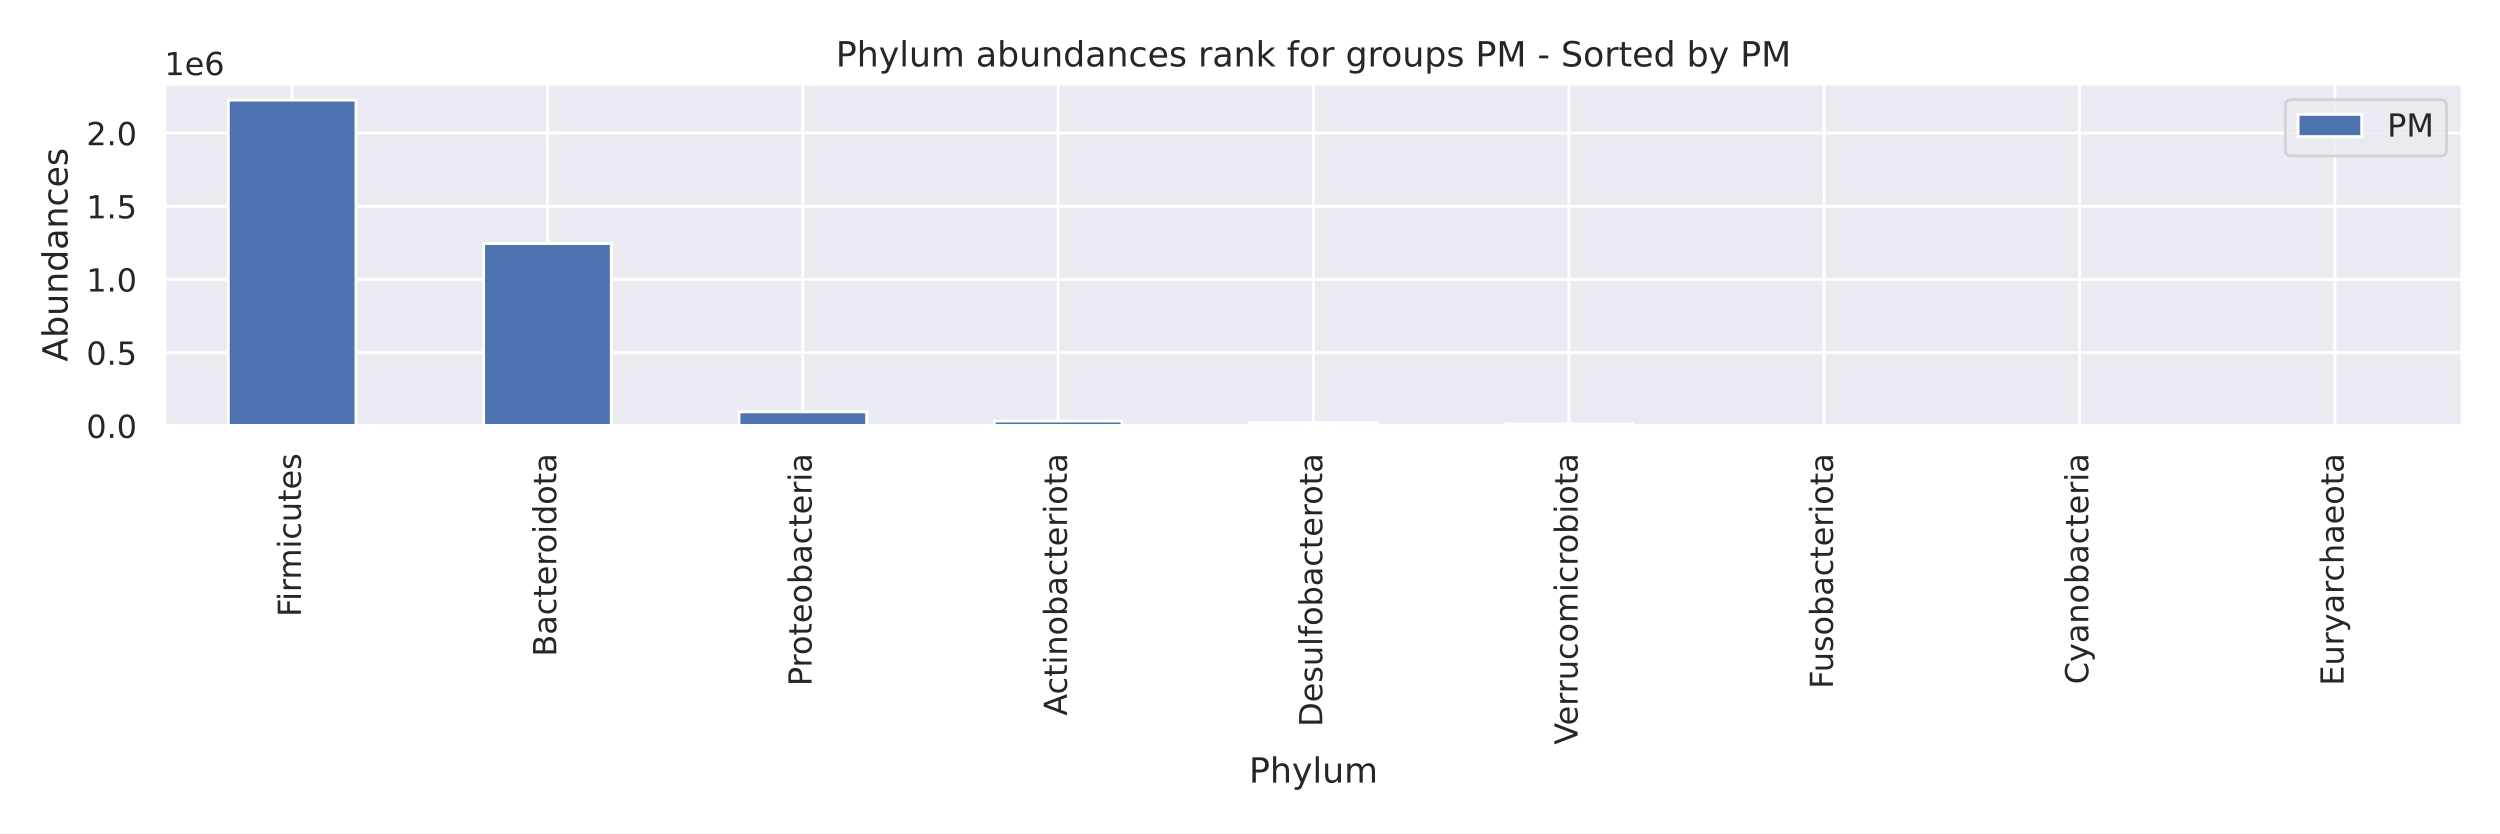
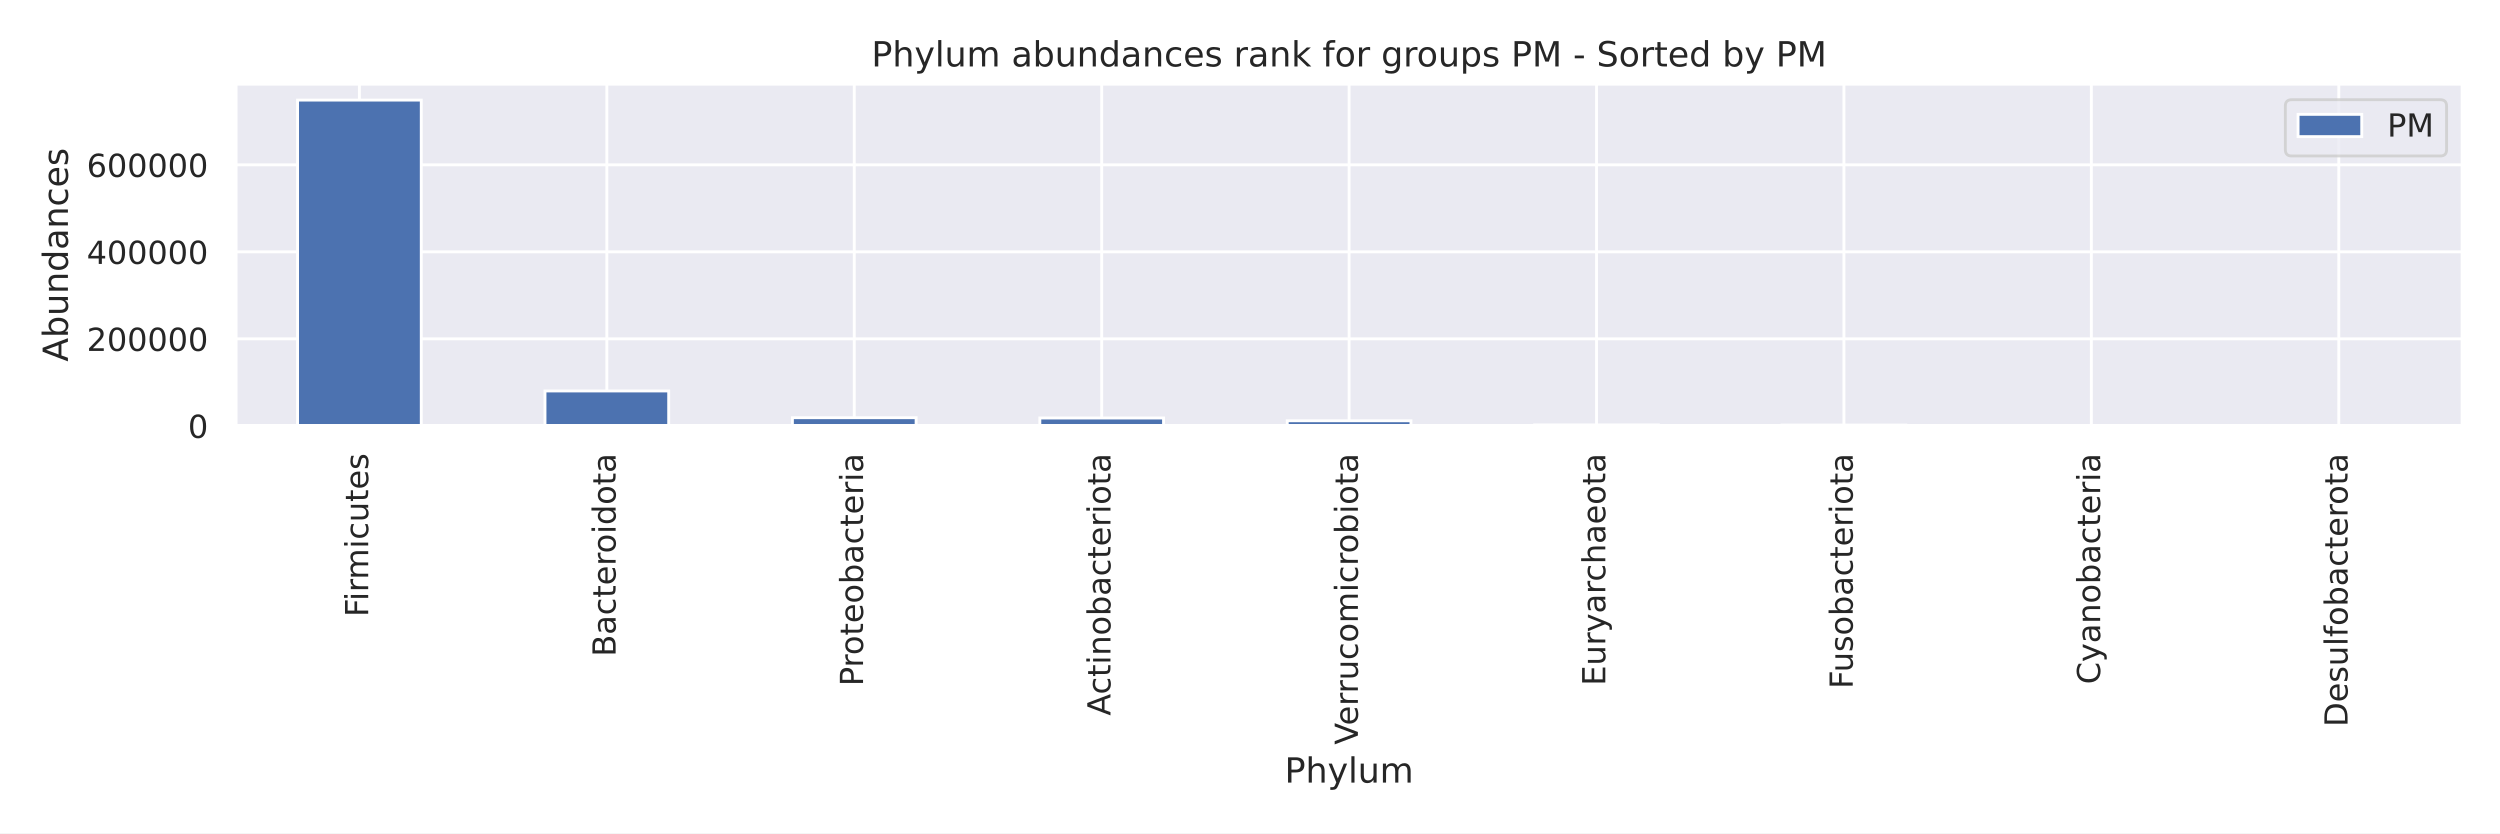
<svg xmlns="http://www.w3.org/2000/svg" xmlns:xlink="http://www.w3.org/1999/xlink" width="864pt" height="288pt" viewBox="0 0 864 288" version="1.1">
  <defs>
    <style type="text/css">*{stroke-linejoin: round; stroke-linecap: butt}</style>
  </defs>
  <g id="figure_1">
    <g id="patch_1">
      <path d="M 0 288  L 864 288  L 864 0  L 0 0  z " style="fill: #ffffff" />
    </g>
    <g id="axes_1">
      <g id="patch_2">
-         <path d="M 56.835 147.165  L 851.04 147.165  L 851.04 28.96  L 56.835 28.96  z " style="fill: #eaeaf2" />
+         <path d="M 81.46 147.165  L 851.04 147.165  L 851.04 28.96  L 81.46 28.96  z " style="fill: #eaeaf2" />
      </g>
      <g id="matplotlib.axis_1">
        <g id="xtick_1">
          <g id="line2d_1">
-             <path d="M 100.957 147.165  L 100.957 28.96  " clip-path="url(#pf2455854ce)" style="fill: none; stroke: #ffffff; stroke-linecap: round" />
+             <path d="M 124.214 147.165  L 124.214 28.96  " clip-path="url(#pa9d5240e67)" style="fill: none; stroke: #ffffff; stroke-linecap: round" />
          </g>
          <g id="text_1">
-             <g style="fill: #262626" transform="translate(103.9928 213.1809)rotate(-90)scale(0.11 -0.11)">
+             <g style="fill: #262626" transform="translate(127.2498 213.1809)rotate(-90)scale(0.11 -0.11)">
              <defs>
                <path id="DejaVuSans-46" d="M 628 4666  L 3309 4666  L 3309 4134  L 1259 4134  L 1259 2759  L 3109 2759  L 3109 2228  L 1259 2228  L 1259 0  L 628 0  L 628 4666  z " transform="scale(0.015625)" />
                <path id="DejaVuSans-69" d="M 603 3500  L 1178 3500  L 1178 0  L 603 0  L 603 3500  z M 603 4863  L 1178 4863  L 1178 4134  L 603 4134  L 603 4863  z " transform="scale(0.015625)" />
                <path id="DejaVuSans-72" d="M 2631 2963  Q 2534 3019 2420 3045  Q 2306 3072 2169 3072  Q 1681 3072 1420 2755  Q 1159 2438 1159 1844  L 1159 0  L 581 0  L 581 3500  L 1159 3500  L 1159 2956  Q 1341 3275 1631 3429  Q 1922 3584 2338 3584  Q 2397 3584 2469 3576  Q 2541 3569 2628 3553  L 2631 2963  z " transform="scale(0.015625)" />
                <path id="DejaVuSans-6d" d="M 3328 2828  Q 3544 3216 3844 3400  Q 4144 3584 4550 3584  Q 5097 3584 5394 3201  Q 5691 2819 5691 2113  L 5691 0  L 5113 0  L 5113 2094  Q 5113 2597 4934 2840  Q 4756 3084 4391 3084  Q 3944 3084 3684 2787  Q 3425 2491 3425 1978  L 3425 0  L 2847 0  L 2847 2094  Q 2847 2600 2669 2842  Q 2491 3084 2119 3084  Q 1678 3084 1418 2786  Q 1159 2488 1159 1978  L 1159 0  L 581 0  L 581 3500  L 1159 3500  L 1159 2956  Q 1356 3278 1631 3431  Q 1906 3584 2284 3584  Q 2666 3584 2933 3390  Q 3200 3197 3328 2828  z " transform="scale(0.015625)" />
                <path id="DejaVuSans-63" d="M 3122 3366  L 3122 2828  Q 2878 2963 2633 3030  Q 2388 3097 2138 3097  Q 1578 3097 1268 2742  Q 959 2388 959 1747  Q 959 1106 1268 751  Q 1578 397 2138 397  Q 2388 397 2633 464  Q 2878 531 3122 666  L 3122 134  Q 2881 22 2623 -34  Q 2366 -91 2075 -91  Q 1284 -91 818 406  Q 353 903 353 1747  Q 353 2603 823 3093  Q 1294 3584 2113 3584  Q 2378 3584 2631 3529  Q 2884 3475 3122 3366  z " transform="scale(0.015625)" />
                <path id="DejaVuSans-75" d="M 544 1381  L 544 3500  L 1119 3500  L 1119 1403  Q 1119 906 1312 657  Q 1506 409 1894 409  Q 2359 409 2629 706  Q 2900 1003 2900 1516  L 2900 3500  L 3475 3500  L 3475 0  L 2900 0  L 2900 538  Q 2691 219 2414 64  Q 2138 -91 1772 -91  Q 1169 -91 856 284  Q 544 659 544 1381  z M 1991 3584  L 1991 3584  z " transform="scale(0.015625)" />
                <path id="DejaVuSans-74" d="M 1172 4494  L 1172 3500  L 2356 3500  L 2356 3053  L 1172 3053  L 1172 1153  Q 1172 725 1289 603  Q 1406 481 1766 481  L 2356 481  L 2356 0  L 1766 0  Q 1100 0 847 248  Q 594 497 594 1153  L 594 3053  L 172 3053  L 172 3500  L 594 3500  L 594 4494  L 1172 4494  z " transform="scale(0.015625)" />
                <path id="DejaVuSans-65" d="M 3597 1894  L 3597 1613  L 953 1613  Q 991 1019 1311 708  Q 1631 397 2203 397  Q 2534 397 2845 478  Q 3156 559 3463 722  L 3463 178  Q 3153 47 2828 -22  Q 2503 -91 2169 -91  Q 1331 -91 842 396  Q 353 884 353 1716  Q 353 2575 817 3079  Q 1281 3584 2069 3584  Q 2775 3584 3186 3129  Q 3597 2675 3597 1894  z M 3022 2063  Q 3016 2534 2758 2815  Q 2500 3097 2075 3097  Q 1594 3097 1305 2825  Q 1016 2553 972 2059  L 3022 2063  z " transform="scale(0.015625)" />
                <path id="DejaVuSans-73" d="M 2834 3397  L 2834 2853  Q 2591 2978 2328 3040  Q 2066 3103 1784 3103  Q 1356 3103 1142 2972  Q 928 2841 928 2578  Q 928 2378 1081 2264  Q 1234 2150 1697 2047  L 1894 2003  Q 2506 1872 2764 1633  Q 3022 1394 3022 966  Q 3022 478 2636 193  Q 2250 -91 1575 -91  Q 1294 -91 989 -36  Q 684 19 347 128  L 347 722  Q 666 556 975 473  Q 1284 391 1588 391  Q 1994 391 2212 530  Q 2431 669 2431 922  Q 2431 1156 2273 1281  Q 2116 1406 1581 1522  L 1381 1569  Q 847 1681 609 1914  Q 372 2147 372 2553  Q 372 3047 722 3315  Q 1072 3584 1716 3584  Q 2034 3584 2315 3537  Q 2597 3491 2834 3397  z " transform="scale(0.015625)" />
              </defs>
              <use xlink:href="#DejaVuSans-46" />
              <use xlink:href="#DejaVuSans-69" x="50.27" />
              <use xlink:href="#DejaVuSans-72" x="78.053" />
              <use xlink:href="#DejaVuSans-6d" x="117.416" />
              <use xlink:href="#DejaVuSans-69" x="214.828" />
              <use xlink:href="#DejaVuSans-63" x="242.611" />
              <use xlink:href="#DejaVuSans-75" x="297.592" />
              <use xlink:href="#DejaVuSans-74" x="360.971" />
              <use xlink:href="#DejaVuSans-65" x="400.18" />
              <use xlink:href="#DejaVuSans-73" x="461.703" />
            </g>
          </g>
        </g>
        <g id="xtick_2">
          <g id="line2d_2">
-             <path d="M 189.202 147.165  L 189.202 28.96  " clip-path="url(#pf2455854ce)" style="fill: none; stroke: #ffffff; stroke-linecap: round" />
+             <path d="M 209.723 147.165  L 209.723 28.96  " clip-path="url(#pa9d5240e67)" style="fill: none; stroke: #ffffff; stroke-linecap: round" />
          </g>
          <g id="text_2">
-             <g style="fill: #262626" transform="translate(192.2378 226.9103)rotate(-90)scale(0.11 -0.11)">
+             <g style="fill: #262626" transform="translate(212.7586 226.9103)rotate(-90)scale(0.11 -0.11)">
              <defs>
                <path id="DejaVuSans-42" d="M 1259 2228  L 1259 519  L 2272 519  Q 2781 519 3026 730  Q 3272 941 3272 1375  Q 3272 1813 3026 2020  Q 2781 2228 2272 2228  L 1259 2228  z M 1259 4147  L 1259 2741  L 2194 2741  Q 2656 2741 2882 2914  Q 3109 3088 3109 3444  Q 3109 3797 2882 3972  Q 2656 4147 2194 4147  L 1259 4147  z M 628 4666  L 2241 4666  Q 2963 4666 3353 4366  Q 3744 4066 3744 3513  Q 3744 3084 3544 2831  Q 3344 2578 2956 2516  Q 3422 2416 3680 2098  Q 3938 1781 3938 1306  Q 3938 681 3513 340  Q 3088 0 2303 0  L 628 0  L 628 4666  z " transform="scale(0.015625)" />
                <path id="DejaVuSans-61" d="M 2194 1759  Q 1497 1759 1228 1600  Q 959 1441 959 1056  Q 959 750 1161 570  Q 1363 391 1709 391  Q 2188 391 2477 730  Q 2766 1069 2766 1631  L 2766 1759  L 2194 1759  z M 3341 1997  L 3341 0  L 2766 0  L 2766 531  Q 2569 213 2275 61  Q 1981 -91 1556 -91  Q 1019 -91 701 211  Q 384 513 384 1019  Q 384 1609 779 1909  Q 1175 2209 1959 2209  L 2766 2209  L 2766 2266  Q 2766 2663 2505 2880  Q 2244 3097 1772 3097  Q 1472 3097 1187 3025  Q 903 2953 641 2809  L 641 3341  Q 956 3463 1253 3523  Q 1550 3584 1831 3584  Q 2591 3584 2966 3190  Q 3341 2797 3341 1997  z " transform="scale(0.015625)" />
                <path id="DejaVuSans-6f" d="M 1959 3097  Q 1497 3097 1228 2736  Q 959 2375 959 1747  Q 959 1119 1226 758  Q 1494 397 1959 397  Q 2419 397 2687 759  Q 2956 1122 2956 1747  Q 2956 2369 2687 2733  Q 2419 3097 1959 3097  z M 1959 3584  Q 2709 3584 3137 3096  Q 3566 2609 3566 1747  Q 3566 888 3137 398  Q 2709 -91 1959 -91  Q 1206 -91 779 398  Q 353 888 353 1747  Q 353 2609 779 3096  Q 1206 3584 1959 3584  z " transform="scale(0.015625)" />
                <path id="DejaVuSans-64" d="M 2906 2969  L 2906 4863  L 3481 4863  L 3481 0  L 2906 0  L 2906 525  Q 2725 213 2448 61  Q 2172 -91 1784 -91  Q 1150 -91 751 415  Q 353 922 353 1747  Q 353 2572 751 3078  Q 1150 3584 1784 3584  Q 2172 3584 2448 3432  Q 2725 3281 2906 2969  z M 947 1747  Q 947 1113 1208 752  Q 1469 391 1925 391  Q 2381 391 2643 752  Q 2906 1113 2906 1747  Q 2906 2381 2643 2742  Q 2381 3103 1925 3103  Q 1469 3103 1208 2742  Q 947 2381 947 1747  z " transform="scale(0.015625)" />
              </defs>
              <use xlink:href="#DejaVuSans-42" />
              <use xlink:href="#DejaVuSans-61" x="68.604" />
              <use xlink:href="#DejaVuSans-63" x="129.883" />
              <use xlink:href="#DejaVuSans-74" x="184.863" />
              <use xlink:href="#DejaVuSans-65" x="224.072" />
              <use xlink:href="#DejaVuSans-72" x="285.596" />
              <use xlink:href="#DejaVuSans-6f" x="324.459" />
              <use xlink:href="#DejaVuSans-69" x="385.641" />
              <use xlink:href="#DejaVuSans-64" x="413.424" />
              <use xlink:href="#DejaVuSans-6f" x="476.9" />
              <use xlink:href="#DejaVuSans-74" x="538.082" />
              <use xlink:href="#DejaVuSans-61" x="577.291" />
            </g>
          </g>
        </g>
        <g id="xtick_3">
          <g id="line2d_3">
-             <path d="M 277.447 147.165  L 277.447 28.96  " clip-path="url(#pf2455854ce)" style="fill: none; stroke: #ffffff; stroke-linecap: round" />
+             <path d="M 295.232 147.165  L 295.232 28.96  " clip-path="url(#pa9d5240e67)" style="fill: none; stroke: #ffffff; stroke-linecap: round" />
          </g>
          <g id="text_3">
-             <g style="fill: #262626" transform="translate(280.4828 237.0939)rotate(-90)scale(0.11 -0.11)">
+             <g style="fill: #262626" transform="translate(298.2675 237.0939)rotate(-90)scale(0.11 -0.11)">
              <defs>
                <path id="DejaVuSans-50" d="M 1259 4147  L 1259 2394  L 2053 2394  Q 2494 2394 2734 2622  Q 2975 2850 2975 3272  Q 2975 3691 2734 3919  Q 2494 4147 2053 4147  L 1259 4147  z M 628 4666  L 2053 4666  Q 2838 4666 3239 4311  Q 3641 3956 3641 3272  Q 3641 2581 3239 2228  Q 2838 1875 2053 1875  L 1259 1875  L 1259 0  L 628 0  L 628 4666  z " transform="scale(0.015625)" />
                <path id="DejaVuSans-62" d="M 3116 1747  Q 3116 2381 2855 2742  Q 2594 3103 2138 3103  Q 1681 3103 1420 2742  Q 1159 2381 1159 1747  Q 1159 1113 1420 752  Q 1681 391 2138 391  Q 2594 391 2855 752  Q 3116 1113 3116 1747  z M 1159 2969  Q 1341 3281 1617 3432  Q 1894 3584 2278 3584  Q 2916 3584 3314 3078  Q 3713 2572 3713 1747  Q 3713 922 3314 415  Q 2916 -91 2278 -91  Q 1894 -91 1617 61  Q 1341 213 1159 525  L 1159 0  L 581 0  L 581 4863  L 1159 4863  L 1159 2969  z " transform="scale(0.015625)" />
              </defs>
              <use xlink:href="#DejaVuSans-50" />
              <use xlink:href="#DejaVuSans-72" x="58.553" />
              <use xlink:href="#DejaVuSans-6f" x="97.416" />
              <use xlink:href="#DejaVuSans-74" x="158.598" />
              <use xlink:href="#DejaVuSans-65" x="197.807" />
              <use xlink:href="#DejaVuSans-6f" x="259.33" />
              <use xlink:href="#DejaVuSans-62" x="320.512" />
              <use xlink:href="#DejaVuSans-61" x="383.988" />
              <use xlink:href="#DejaVuSans-63" x="445.268" />
              <use xlink:href="#DejaVuSans-74" x="500.248" />
              <use xlink:href="#DejaVuSans-65" x="539.457" />
              <use xlink:href="#DejaVuSans-72" x="600.98" />
              <use xlink:href="#DejaVuSans-69" x="642.094" />
              <use xlink:href="#DejaVuSans-61" x="669.877" />
            </g>
          </g>
        </g>
        <g id="xtick_4">
          <g id="line2d_4">
-             <path d="M 365.692 147.165  L 365.692 28.96  " clip-path="url(#pf2455854ce)" style="fill: none; stroke: #ffffff; stroke-linecap: round" />
+             <path d="M 380.741 147.165  L 380.741 28.96  " clip-path="url(#pa9d5240e67)" style="fill: none; stroke: #ffffff; stroke-linecap: round" />
          </g>
          <g id="text_4">
-             <g style="fill: #262626" transform="translate(368.7278 247.3308)rotate(-90)scale(0.11 -0.11)">
+             <g style="fill: #262626" transform="translate(383.7764 247.3308)rotate(-90)scale(0.11 -0.11)">
              <defs>
                <path id="DejaVuSans-41" d="M 2188 4044  L 1331 1722  L 3047 1722  L 2188 4044  z M 1831 4666  L 2547 4666  L 4325 0  L 3669 0  L 3244 1197  L 1141 1197  L 716 0  L 50 0  L 1831 4666  z " transform="scale(0.015625)" />
                <path id="DejaVuSans-6e" d="M 3513 2113  L 3513 0  L 2938 0  L 2938 2094  Q 2938 2591 2744 2837  Q 2550 3084 2163 3084  Q 1697 3084 1428 2787  Q 1159 2491 1159 1978  L 1159 0  L 581 0  L 581 3500  L 1159 3500  L 1159 2956  Q 1366 3272 1645 3428  Q 1925 3584 2291 3584  Q 2894 3584 3203 3211  Q 3513 2838 3513 2113  z " transform="scale(0.015625)" />
              </defs>
              <use xlink:href="#DejaVuSans-41" />
              <use xlink:href="#DejaVuSans-63" x="66.658" />
              <use xlink:href="#DejaVuSans-74" x="121.639" />
              <use xlink:href="#DejaVuSans-69" x="160.848" />
              <use xlink:href="#DejaVuSans-6e" x="188.631" />
              <use xlink:href="#DejaVuSans-6f" x="252.01" />
              <use xlink:href="#DejaVuSans-62" x="313.191" />
              <use xlink:href="#DejaVuSans-61" x="376.668" />
              <use xlink:href="#DejaVuSans-63" x="437.947" />
              <use xlink:href="#DejaVuSans-74" x="492.928" />
              <use xlink:href="#DejaVuSans-65" x="532.137" />
              <use xlink:href="#DejaVuSans-72" x="593.66" />
              <use xlink:href="#DejaVuSans-69" x="634.773" />
              <use xlink:href="#DejaVuSans-6f" x="662.557" />
              <use xlink:href="#DejaVuSans-74" x="723.738" />
              <use xlink:href="#DejaVuSans-61" x="762.947" />
            </g>
          </g>
        </g>
        <g id="xtick_5">
          <g id="line2d_5">
-             <path d="M 453.938 147.165  L 453.938 28.96  " clip-path="url(#pf2455854ce)" style="fill: none; stroke: #ffffff; stroke-linecap: round" />
+             <path d="M 466.25 147.165  L 466.25 28.96  " clip-path="url(#pa9d5240e67)" style="fill: none; stroke: #ffffff; stroke-linecap: round" />
          </g>
          <g id="text_5">
-             <g style="fill: #262626" transform="translate(456.9728 251.1756)rotate(-90)scale(0.11 -0.11)">
-               <defs>
-                 <path id="DejaVuSans-44" d="M 1259 4147  L 1259 519  L 2022 519  Q 2988 519 3436 956  Q 3884 1394 3884 2338  Q 3884 3275 3436 3711  Q 2988 4147 2022 4147  L 1259 4147  z M 628 4666  L 1925 4666  Q 3281 4666 3915 4102  Q 4550 3538 4550 2338  Q 4550 1131 3912 565  Q 3275 0 1925 0  L 628 0  L 628 4666  z " transform="scale(0.015625)" />
-                 <path id="DejaVuSans-6c" d="M 603 4863  L 1178 4863  L 1178 0  L 603 0  L 603 4863  z " transform="scale(0.015625)" />
-                 <path id="DejaVuSans-66" d="M 2375 4863  L 2375 4384  L 1825 4384  Q 1516 4384 1395 4259  Q 1275 4134 1275 3809  L 1275 3500  L 2222 3500  L 2222 3053  L 1275 3053  L 1275 0  L 697 0  L 697 3053  L 147 3053  L 147 3500  L 697 3500  L 697 3744  Q 697 4328 969 4595  Q 1241 4863 1831 4863  L 2375 4863  z " transform="scale(0.015625)" />
-               </defs>
-               <use xlink:href="#DejaVuSans-44" />
-               <use xlink:href="#DejaVuSans-65" x="77.002" />
-               <use xlink:href="#DejaVuSans-73" x="138.525" />
-               <use xlink:href="#DejaVuSans-75" x="190.625" />
-               <use xlink:href="#DejaVuSans-6c" x="254.004" />
-               <use xlink:href="#DejaVuSans-66" x="281.787" />
-               <use xlink:href="#DejaVuSans-6f" x="316.992" />
-               <use xlink:href="#DejaVuSans-62" x="378.174" />
-               <use xlink:href="#DejaVuSans-61" x="441.65" />
-               <use xlink:href="#DejaVuSans-63" x="502.93" />
-               <use xlink:href="#DejaVuSans-74" x="557.91" />
-               <use xlink:href="#DejaVuSans-65" x="597.119" />
-               <use xlink:href="#DejaVuSans-72" x="658.643" />
-               <use xlink:href="#DejaVuSans-6f" x="697.506" />
-               <use xlink:href="#DejaVuSans-74" x="758.688" />
-               <use xlink:href="#DejaVuSans-61" x="797.896" />
-             </g>
-           </g>
-         </g>
-         <g id="xtick_6">
-           <g id="line2d_6">
-             <path d="M 542.183 147.165  L 542.183 28.96  " clip-path="url(#pf2455854ce)" style="fill: none; stroke: #ffffff; stroke-linecap: round" />
-           </g>
-           <g id="text_6">
-             <g style="fill: #262626" transform="translate(545.2178 257.3545)rotate(-90)scale(0.11 -0.11)">
+             <g style="fill: #262626" transform="translate(469.2853 257.3545)rotate(-90)scale(0.11 -0.11)">
              <defs>
                <path id="DejaVuSans-56" d="M 1831 0  L 50 4666  L 709 4666  L 2188 738  L 3669 4666  L 4325 4666  L 2547 0  L 1831 0  z " transform="scale(0.015625)" />
              </defs>
              <use xlink:href="#DejaVuSans-56" />
              <use xlink:href="#DejaVuSans-65" x="60.658" />
              <use xlink:href="#DejaVuSans-72" x="122.182" />
              <use xlink:href="#DejaVuSans-72" x="161.545" />
              <use xlink:href="#DejaVuSans-75" x="202.658" />
              <use xlink:href="#DejaVuSans-63" x="266.037" />
              <use xlink:href="#DejaVuSans-6f" x="321.018" />
              <use xlink:href="#DejaVuSans-6d" x="382.199" />
              <use xlink:href="#DejaVuSans-69" x="479.611" />
              <use xlink:href="#DejaVuSans-63" x="507.395" />
              <use xlink:href="#DejaVuSans-72" x="562.375" />
              <use xlink:href="#DejaVuSans-6f" x="601.238" />
              <use xlink:href="#DejaVuSans-62" x="662.42" />
              <use xlink:href="#DejaVuSans-69" x="725.896" />
              <use xlink:href="#DejaVuSans-6f" x="753.68" />
              <use xlink:href="#DejaVuSans-74" x="814.861" />
              <use xlink:href="#DejaVuSans-61" x="854.07" />
            </g>
          </g>
        </g>
+         <g id="xtick_6">
+           <g id="line2d_6">
+             <path d="M 551.759 147.165  L 551.759 28.96  " clip-path="url(#pa9d5240e67)" style="fill: none; stroke: #ffffff; stroke-linecap: round" />
+           </g>
+           <g id="text_6">
+             <g style="fill: #262626" transform="translate(554.7942 236.9478)rotate(-90)scale(0.11 -0.11)">
+               <defs>
+                 <path id="DejaVuSans-45" d="M 628 4666  L 3578 4666  L 3578 4134  L 1259 4134  L 1259 2753  L 3481 2753  L 3481 2222  L 1259 2222  L 1259 531  L 3634 531  L 3634 0  L 628 0  L 628 4666  z " transform="scale(0.015625)" />
+                 <path id="DejaVuSans-79" d="M 2059 -325  Q 1816 -950 1584 -1140  Q 1353 -1331 966 -1331  L 506 -1331  L 506 -850  L 844 -850  Q 1081 -850 1212 -737  Q 1344 -625 1503 -206  L 1606 56  L 191 3500  L 800 3500  L 1894 763  L 2988 3500  L 3597 3500  L 2059 -325  z " transform="scale(0.015625)" />
+                 <path id="DejaVuSans-68" d="M 3513 2113  L 3513 0  L 2938 0  L 2938 2094  Q 2938 2591 2744 2837  Q 2550 3084 2163 3084  Q 1697 3084 1428 2787  Q 1159 2491 1159 1978  L 1159 0  L 581 0  L 581 4863  L 1159 4863  L 1159 2956  Q 1366 3272 1645 3428  Q 1925 3584 2291 3584  Q 2894 3584 3203 3211  Q 3513 2838 3513 2113  z " transform="scale(0.015625)" />
+               </defs>
+               <use xlink:href="#DejaVuSans-45" />
+               <use xlink:href="#DejaVuSans-75" x="63.184" />
+               <use xlink:href="#DejaVuSans-72" x="126.562" />
+               <use xlink:href="#DejaVuSans-79" x="167.676" />
+               <use xlink:href="#DejaVuSans-61" x="226.855" />
+               <use xlink:href="#DejaVuSans-72" x="288.135" />
+               <use xlink:href="#DejaVuSans-63" x="326.998" />
+               <use xlink:href="#DejaVuSans-68" x="381.979" />
+               <use xlink:href="#DejaVuSans-61" x="445.357" />
+               <use xlink:href="#DejaVuSans-65" x="506.637" />
+               <use xlink:href="#DejaVuSans-6f" x="568.16" />
+               <use xlink:href="#DejaVuSans-74" x="629.342" />
+               <use xlink:href="#DejaVuSans-61" x="668.551" />
+             </g>
+           </g>
+         </g>
        <g id="xtick_7">
          <g id="line2d_7">
-             <path d="M 630.428 147.165  L 630.428 28.96  " clip-path="url(#pf2455854ce)" style="fill: none; stroke: #ffffff; stroke-linecap: round" />
+             <path d="M 637.268 147.165  L 637.268 28.96  " clip-path="url(#pa9d5240e67)" style="fill: none; stroke: #ffffff; stroke-linecap: round" />
          </g>
          <g id="text_7">
-             <g style="fill: #262626" transform="translate(633.4628 238.0341)rotate(-90)scale(0.11 -0.11)">
+             <g style="fill: #262626" transform="translate(640.3031 238.0341)rotate(-90)scale(0.11 -0.11)">
              <use xlink:href="#DejaVuSans-46" />
              <use xlink:href="#DejaVuSans-75" x="52.02" />
              <use xlink:href="#DejaVuSans-73" x="115.398" />
              <use xlink:href="#DejaVuSans-6f" x="167.498" />
              <use xlink:href="#DejaVuSans-62" x="228.68" />
              <use xlink:href="#DejaVuSans-61" x="292.156" />
              <use xlink:href="#DejaVuSans-63" x="353.436" />
              <use xlink:href="#DejaVuSans-74" x="408.416" />
              <use xlink:href="#DejaVuSans-65" x="447.625" />
              <use xlink:href="#DejaVuSans-72" x="509.148" />
              <use xlink:href="#DejaVuSans-69" x="550.262" />
              <use xlink:href="#DejaVuSans-6f" x="578.045" />
              <use xlink:href="#DejaVuSans-74" x="639.227" />
              <use xlink:href="#DejaVuSans-61" x="678.436" />
            </g>
          </g>
        </g>
        <g id="xtick_8">
          <g id="line2d_8">
-             <path d="M 718.673 147.165  L 718.673 28.96  " clip-path="url(#pf2455854ce)" style="fill: none; stroke: #ffffff; stroke-linecap: round" />
+             <path d="M 722.777 147.165  L 722.777 28.96  " clip-path="url(#pa9d5240e67)" style="fill: none; stroke: #ffffff; stroke-linecap: round" />
          </g>
          <g id="text_8">
-             <g style="fill: #262626" transform="translate(721.7078 236.4717)rotate(-90)scale(0.11 -0.11)">
+             <g style="fill: #262626" transform="translate(725.812 236.4717)rotate(-90)scale(0.11 -0.11)">
              <defs>
                <path id="DejaVuSans-43" d="M 4122 4306  L 4122 3641  Q 3803 3938 3442 4084  Q 3081 4231 2675 4231  Q 1875 4231 1450 3742  Q 1025 3253 1025 2328  Q 1025 1406 1450 917  Q 1875 428 2675 428  Q 3081 428 3442 575  Q 3803 722 4122 1019  L 4122 359  Q 3791 134 3420 21  Q 3050 -91 2638 -91  Q 1578 -91 968 557  Q 359 1206 359 2328  Q 359 3453 968 4101  Q 1578 4750 2638 4750  Q 3056 4750 3426 4639  Q 3797 4528 4122 4306  z " transform="scale(0.015625)" />
-                 <path id="DejaVuSans-79" d="M 2059 -325  Q 1816 -950 1584 -1140  Q 1353 -1331 966 -1331  L 506 -1331  L 506 -850  L 844 -850  Q 1081 -850 1212 -737  Q 1344 -625 1503 -206  L 1606 56  L 191 3500  L 800 3500  L 1894 763  L 2988 3500  L 3597 3500  L 2059 -325  z " transform="scale(0.015625)" />
              </defs>
              <use xlink:href="#DejaVuSans-43" />
              <use xlink:href="#DejaVuSans-79" x="69.824" />
              <use xlink:href="#DejaVuSans-61" x="129.004" />
              <use xlink:href="#DejaVuSans-6e" x="190.283" />
              <use xlink:href="#DejaVuSans-6f" x="253.662" />
              <use xlink:href="#DejaVuSans-62" x="314.844" />
              <use xlink:href="#DejaVuSans-61" x="378.32" />
              <use xlink:href="#DejaVuSans-63" x="439.6" />
              <use xlink:href="#DejaVuSans-74" x="494.58" />
              <use xlink:href="#DejaVuSans-65" x="533.789" />
              <use xlink:href="#DejaVuSans-72" x="595.312" />
              <use xlink:href="#DejaVuSans-69" x="636.426" />
              <use xlink:href="#DejaVuSans-61" x="664.209" />
            </g>
          </g>
        </g>
        <g id="xtick_9">
          <g id="line2d_9">
-             <path d="M 806.918 147.165  L 806.918 28.96  " clip-path="url(#pf2455854ce)" style="fill: none; stroke: #ffffff; stroke-linecap: round" />
+             <path d="M 808.286 147.165  L 808.286 28.96  " clip-path="url(#pa9d5240e67)" style="fill: none; stroke: #ffffff; stroke-linecap: round" />
          </g>
          <g id="text_9">
-             <g style="fill: #262626" transform="translate(809.9528 236.9478)rotate(-90)scale(0.11 -0.11)">
-               <defs>
-                 <path id="DejaVuSans-45" d="M 628 4666  L 3578 4666  L 3578 4134  L 1259 4134  L 1259 2753  L 3481 2753  L 3481 2222  L 1259 2222  L 1259 531  L 3634 531  L 3634 0  L 628 0  L 628 4666  z " transform="scale(0.015625)" />
-                 <path id="DejaVuSans-68" d="M 3513 2113  L 3513 0  L 2938 0  L 2938 2094  Q 2938 2591 2744 2837  Q 2550 3084 2163 3084  Q 1697 3084 1428 2787  Q 1159 2491 1159 1978  L 1159 0  L 581 0  L 581 4863  L 1159 4863  L 1159 2956  Q 1366 3272 1645 3428  Q 1925 3584 2291 3584  Q 2894 3584 3203 3211  Q 3513 2838 3513 2113  z " transform="scale(0.015625)" />
-               </defs>
-               <use xlink:href="#DejaVuSans-45" />
-               <use xlink:href="#DejaVuSans-75" x="63.184" />
-               <use xlink:href="#DejaVuSans-72" x="126.562" />
-               <use xlink:href="#DejaVuSans-79" x="167.676" />
-               <use xlink:href="#DejaVuSans-61" x="226.855" />
-               <use xlink:href="#DejaVuSans-72" x="288.135" />
-               <use xlink:href="#DejaVuSans-63" x="326.998" />
-               <use xlink:href="#DejaVuSans-68" x="381.979" />
-               <use xlink:href="#DejaVuSans-61" x="445.357" />
-               <use xlink:href="#DejaVuSans-65" x="506.637" />
-               <use xlink:href="#DejaVuSans-6f" x="568.16" />
-               <use xlink:href="#DejaVuSans-74" x="629.342" />
-               <use xlink:href="#DejaVuSans-61" x="668.551" />
+             <g style="fill: #262626" transform="translate(811.3209 251.1756)rotate(-90)scale(0.11 -0.11)">
+               <defs>
+                 <path id="DejaVuSans-44" d="M 1259 4147  L 1259 519  L 2022 519  Q 2988 519 3436 956  Q 3884 1394 3884 2338  Q 3884 3275 3436 3711  Q 2988 4147 2022 4147  L 1259 4147  z M 628 4666  L 1925 4666  Q 3281 4666 3915 4102  Q 4550 3538 4550 2338  Q 4550 1131 3912 565  Q 3275 0 1925 0  L 628 0  L 628 4666  z " transform="scale(0.015625)" />
+                 <path id="DejaVuSans-6c" d="M 603 4863  L 1178 4863  L 1178 0  L 603 0  L 603 4863  z " transform="scale(0.015625)" />
+                 <path id="DejaVuSans-66" d="M 2375 4863  L 2375 4384  L 1825 4384  Q 1516 4384 1395 4259  Q 1275 4134 1275 3809  L 1275 3500  L 2222 3500  L 2222 3053  L 1275 3053  L 1275 0  L 697 0  L 697 3053  L 147 3053  L 147 3500  L 697 3500  L 697 3744  Q 697 4328 969 4595  Q 1241 4863 1831 4863  L 2375 4863  z " transform="scale(0.015625)" />
+               </defs>
+               <use xlink:href="#DejaVuSans-44" />
+               <use xlink:href="#DejaVuSans-65" x="77.002" />
+               <use xlink:href="#DejaVuSans-73" x="138.525" />
+               <use xlink:href="#DejaVuSans-75" x="190.625" />
+               <use xlink:href="#DejaVuSans-6c" x="254.004" />
+               <use xlink:href="#DejaVuSans-66" x="281.787" />
+               <use xlink:href="#DejaVuSans-6f" x="316.992" />
+               <use xlink:href="#DejaVuSans-62" x="378.174" />
+               <use xlink:href="#DejaVuSans-61" x="441.65" />
+               <use xlink:href="#DejaVuSans-63" x="502.93" />
+               <use xlink:href="#DejaVuSans-74" x="557.91" />
+               <use xlink:href="#DejaVuSans-65" x="597.119" />
+               <use xlink:href="#DejaVuSans-72" x="658.643" />
+               <use xlink:href="#DejaVuSans-6f" x="697.506" />
+               <use xlink:href="#DejaVuSans-74" x="758.688" />
+               <use xlink:href="#DejaVuSans-61" x="797.896" />
            </g>
          </g>
        </g>
        <g id="text_10">
-           <g style="fill: #262626" transform="translate(431.6522 270.4727)scale(0.12 -0.12)">
+           <g style="fill: #262626" transform="translate(443.9647 270.4727)scale(0.12 -0.12)">
            <use xlink:href="#DejaVuSans-50" />
            <use xlink:href="#DejaVuSans-68" x="60.303" />
            <use xlink:href="#DejaVuSans-79" x="123.682" />
            <use xlink:href="#DejaVuSans-6c" x="182.861" />
            <use xlink:href="#DejaVuSans-75" x="210.645" />
            <use xlink:href="#DejaVuSans-6d" x="274.023" />
          </g>
        </g>
      </g>
      <g id="matplotlib.axis_2">
        <g id="ytick_1">
          <g id="line2d_10">
-             <path d="M 56.835 147.165  L 851.04 147.165  " clip-path="url(#pf2455854ce)" style="fill: none; stroke: #ffffff; stroke-linecap: round" />
+             <path d="M 81.46 147.165  L 851.04 147.165  " clip-path="url(#pa9d5240e67)" style="fill: none; stroke: #ffffff; stroke-linecap: round" />
          </g>
          <g id="text_11">
-             <g style="fill: #262626" transform="translate(29.84156 151.3441)scale(0.11 -0.11)">
+             <g style="fill: #262626" transform="translate(64.96125 151.3441)scale(0.11 -0.11)">
              <defs>
                <path id="DejaVuSans-30" d="M 2034 4250  Q 1547 4250 1301 3770  Q 1056 3291 1056 2328  Q 1056 1369 1301 889  Q 1547 409 2034 409  Q 2525 409 2770 889  Q 3016 1369 3016 2328  Q 3016 3291 2770 3770  Q 2525 4250 2034 4250  z M 2034 4750  Q 2819 4750 3233 4129  Q 3647 3509 3647 2328  Q 3647 1150 3233 529  Q 2819 -91 2034 -91  Q 1250 -91 836 529  Q 422 1150 422 2328  Q 422 3509 836 4129  Q 1250 4750 2034 4750  z " transform="scale(0.015625)" />
-                 <path id="DejaVuSans-2e" d="M 684 794  L 1344 794  L 1344 0  L 684 0  L 684 794  z " transform="scale(0.015625)" />
              </defs>
              <use xlink:href="#DejaVuSans-30" />
-               <use xlink:href="#DejaVuSans-2e" x="63.623" />
-               <use xlink:href="#DejaVuSans-30" x="95.41" />
            </g>
          </g>
        </g>
        <g id="ytick_2">
          <g id="line2d_11">
-             <path d="M 56.835 121.872  L 851.04 121.872  " clip-path="url(#pf2455854ce)" style="fill: none; stroke: #ffffff; stroke-linecap: round" />
+             <path d="M 81.46 117.1  L 851.04 117.1  " clip-path="url(#pa9d5240e67)" style="fill: none; stroke: #ffffff; stroke-linecap: round" />
          </g>
          <g id="text_12">
-             <g style="fill: #262626" transform="translate(29.84156 126.0511)scale(0.11 -0.11)">
-               <defs>
-                 <path id="DejaVuSans-35" d="M 691 4666  L 3169 4666  L 3169 4134  L 1269 4134  L 1269 2991  Q 1406 3038 1543 3061  Q 1681 3084 1819 3084  Q 2600 3084 3056 2656  Q 3513 2228 3513 1497  Q 3513 744 3044 326  Q 2575 -91 1722 -91  Q 1428 -91 1123 -41  Q 819 9 494 109  L 494 744  Q 775 591 1075 516  Q 1375 441 1709 441  Q 2250 441 2565 725  Q 2881 1009 2881 1497  Q 2881 1984 2565 2268  Q 2250 2553 1709 2553  Q 1456 2553 1204 2497  Q 953 2441 691 2322  L 691 4666  z " transform="scale(0.015625)" />
-               </defs>
-               <use xlink:href="#DejaVuSans-30" />
-               <use xlink:href="#DejaVuSans-2e" x="63.623" />
-               <use xlink:href="#DejaVuSans-35" x="95.41" />
+             <g style="fill: #262626" transform="translate(29.9675 121.2796)scale(0.11 -0.11)">
+               <defs>
+                 <path id="DejaVuSans-32" d="M 1228 531  L 3431 531  L 3431 0  L 469 0  L 469 531  Q 828 903 1448 1529  Q 2069 2156 2228 2338  Q 2531 2678 2651 2914  Q 2772 3150 2772 3378  Q 2772 3750 2511 3984  Q 2250 4219 1831 4219  Q 1534 4219 1204 4116  Q 875 4013 500 3803  L 500 4441  Q 881 4594 1212 4672  Q 1544 4750 1819 4750  Q 2544 4750 2975 4387  Q 3406 4025 3406 3419  Q 3406 3131 3298 2873  Q 3191 2616 2906 2266  Q 2828 2175 2409 1742  Q 1991 1309 1228 531  z " transform="scale(0.015625)" />
+               </defs>
+               <use xlink:href="#DejaVuSans-32" />
+               <use xlink:href="#DejaVuSans-30" x="63.623" />
+               <use xlink:href="#DejaVuSans-30" x="127.246" />
+               <use xlink:href="#DejaVuSans-30" x="190.869" />
+               <use xlink:href="#DejaVuSans-30" x="254.492" />
+               <use xlink:href="#DejaVuSans-30" x="318.115" />
            </g>
          </g>
        </g>
        <g id="ytick_3">
          <g id="line2d_12">
-             <path d="M 56.835 96.579  L 851.04 96.579  " clip-path="url(#pf2455854ce)" style="fill: none; stroke: #ffffff; stroke-linecap: round" />
+             <path d="M 81.46 87.036  L 851.04 87.036  " clip-path="url(#pa9d5240e67)" style="fill: none; stroke: #ffffff; stroke-linecap: round" />
          </g>
          <g id="text_13">
-             <g style="fill: #262626" transform="translate(29.84156 100.7581)scale(0.11 -0.11)">
-               <defs>
-                 <path id="DejaVuSans-31" d="M 794 531  L 1825 531  L 1825 4091  L 703 3866  L 703 4441  L 1819 4666  L 2450 4666  L 2450 531  L 3481 531  L 3481 0  L 794 0  L 794 531  z " transform="scale(0.015625)" />
-               </defs>
-               <use xlink:href="#DejaVuSans-31" />
-               <use xlink:href="#DejaVuSans-2e" x="63.623" />
-               <use xlink:href="#DejaVuSans-30" x="95.41" />
+             <g style="fill: #262626" transform="translate(29.9675 91.21508)scale(0.11 -0.11)">
+               <defs>
+                 <path id="DejaVuSans-34" d="M 2419 4116  L 825 1625  L 2419 1625  L 2419 4116  z M 2253 4666  L 3047 4666  L 3047 1625  L 3713 1625  L 3713 1100  L 3047 1100  L 3047 0  L 2419 0  L 2419 1100  L 313 1100  L 313 1709  L 2253 4666  z " transform="scale(0.015625)" />
+               </defs>
+               <use xlink:href="#DejaVuSans-34" />
+               <use xlink:href="#DejaVuSans-30" x="63.623" />
+               <use xlink:href="#DejaVuSans-30" x="127.246" />
+               <use xlink:href="#DejaVuSans-30" x="190.869" />
+               <use xlink:href="#DejaVuSans-30" x="254.492" />
+               <use xlink:href="#DejaVuSans-30" x="318.115" />
            </g>
          </g>
        </g>
        <g id="ytick_4">
          <g id="line2d_13">
-             <path d="M 56.835 71.286  L 851.04 71.286  " clip-path="url(#pf2455854ce)" style="fill: none; stroke: #ffffff; stroke-linecap: round" />
+             <path d="M 81.46 56.971  L 851.04 56.971  " clip-path="url(#pa9d5240e67)" style="fill: none; stroke: #ffffff; stroke-linecap: round" />
          </g>
          <g id="text_14">
-             <g style="fill: #262626" transform="translate(29.84156 75.46509)scale(0.11 -0.11)">
-               <use xlink:href="#DejaVuSans-31" />
-               <use xlink:href="#DejaVuSans-2e" x="63.623" />
-               <use xlink:href="#DejaVuSans-35" x="95.41" />
-             </g>
-           </g>
-         </g>
-         <g id="ytick_5">
-           <g id="line2d_14">
-             <path d="M 56.835 45.993  L 851.04 45.993  " clip-path="url(#pf2455854ce)" style="fill: none; stroke: #ffffff; stroke-linecap: round" />
-           </g>
-           <g id="text_15">
-             <g style="fill: #262626" transform="translate(29.84156 50.17207)scale(0.11 -0.11)">
-               <defs>
-                 <path id="DejaVuSans-32" d="M 1228 531  L 3431 531  L 3431 0  L 469 0  L 469 531  Q 828 903 1448 1529  Q 2069 2156 2228 2338  Q 2531 2678 2651 2914  Q 2772 3150 2772 3378  Q 2772 3750 2511 3984  Q 2250 4219 1831 4219  Q 1534 4219 1204 4116  Q 875 4013 500 3803  L 500 4441  Q 881 4594 1212 4672  Q 1544 4750 1819 4750  Q 2544 4750 2975 4387  Q 3406 4025 3406 3419  Q 3406 3131 3298 2873  Q 3191 2616 2906 2266  Q 2828 2175 2409 1742  Q 1991 1309 1228 531  z " transform="scale(0.015625)" />
-               </defs>
-               <use xlink:href="#DejaVuSans-32" />
-               <use xlink:href="#DejaVuSans-2e" x="63.623" />
-               <use xlink:href="#DejaVuSans-30" x="95.41" />
-             </g>
-           </g>
-         </g>
-         <g id="text_16">
-           <g style="fill: #262626" transform="translate(23.34594 124.9859)rotate(-90)scale(0.12 -0.12)">
+             <g style="fill: #262626" transform="translate(29.9675 61.15054)scale(0.11 -0.11)">
+               <defs>
+                 <path id="DejaVuSans-36" d="M 2113 2584  Q 1688 2584 1439 2293  Q 1191 2003 1191 1497  Q 1191 994 1439 701  Q 1688 409 2113 409  Q 2538 409 2786 701  Q 3034 994 3034 1497  Q 3034 2003 2786 2293  Q 2538 2584 2113 2584  z M 3366 4563  L 3366 3988  Q 3128 4100 2886 4159  Q 2644 4219 2406 4219  Q 1781 4219 1451 3797  Q 1122 3375 1075 2522  Q 1259 2794 1537 2939  Q 1816 3084 2150 3084  Q 2853 3084 3261 2657  Q 3669 2231 3669 1497  Q 3669 778 3244 343  Q 2819 -91 2113 -91  Q 1303 -91 875 529  Q 447 1150 447 2328  Q 447 3434 972 4092  Q 1497 4750 2381 4750  Q 2619 4750 2861 4703  Q 3103 4656 3366 4563  z " transform="scale(0.015625)" />
+               </defs>
+               <use xlink:href="#DejaVuSans-36" />
+               <use xlink:href="#DejaVuSans-30" x="63.623" />
+               <use xlink:href="#DejaVuSans-30" x="127.246" />
+               <use xlink:href="#DejaVuSans-30" x="190.869" />
+               <use xlink:href="#DejaVuSans-30" x="254.492" />
+               <use xlink:href="#DejaVuSans-30" x="318.115" />
+             </g>
+           </g>
+         </g>
+         <g id="text_15">
+           <g style="fill: #262626" transform="translate(23.47188 124.9859)rotate(-90)scale(0.12 -0.12)">
            <use xlink:href="#DejaVuSans-41" />
            <use xlink:href="#DejaVuSans-62" x="68.408" />
            <use xlink:href="#DejaVuSans-75" x="131.885" />
            <use xlink:href="#DejaVuSans-6e" x="195.264" />
            <use xlink:href="#DejaVuSans-64" x="258.643" />
            <use xlink:href="#DejaVuSans-61" x="322.119" />
            <use xlink:href="#DejaVuSans-6e" x="383.398" />
            <use xlink:href="#DejaVuSans-63" x="446.777" />
            <use xlink:href="#DejaVuSans-65" x="501.758" />
            <use xlink:href="#DejaVuSans-73" x="563.281" />
          </g>
        </g>
-         <g id="text_17">
-           <g style="fill: #262626" transform="translate(56.835 25.96)scale(0.11 -0.11)">
-             <defs>
-               <path id="DejaVuSans-36" d="M 2113 2584  Q 1688 2584 1439 2293  Q 1191 2003 1191 1497  Q 1191 994 1439 701  Q 1688 409 2113 409  Q 2538 409 2786 701  Q 3034 994 3034 1497  Q 3034 2003 2786 2293  Q 2538 2584 2113 2584  z M 3366 4563  L 3366 3988  Q 3128 4100 2886 4159  Q 2644 4219 2406 4219  Q 1781 4219 1451 3797  Q 1122 3375 1075 2522  Q 1259 2794 1537 2939  Q 1816 3084 2150 3084  Q 2853 3084 3261 2657  Q 3669 2231 3669 1497  Q 3669 778 3244 343  Q 2819 -91 2113 -91  Q 1303 -91 875 529  Q 447 1150 447 2328  Q 447 3434 972 4092  Q 1497 4750 2381 4750  Q 2619 4750 2861 4703  Q 3103 4656 3366 4563  z " transform="scale(0.015625)" />
-             </defs>
-             <use xlink:href="#DejaVuSans-31" />
-             <use xlink:href="#DejaVuSans-65" x="63.623" />
-             <use xlink:href="#DejaVuSans-36" x="125.146" />
-           </g>
-         </g>
      </g>
      <g id="patch_3">
-         <path d="M 78.896 147.165  L 123.019 147.165  L 123.019 34.589  L 78.896 34.589  z " clip-path="url(#pf2455854ce)" style="fill: #4c72b0; stroke: #ffffff; stroke-linejoin: miter" />
+         <path d="M 102.837 147.165  L 145.592 147.165  L 145.592 34.589  L 102.837 34.589  z " clip-path="url(#pa9d5240e67)" style="fill: #4c72b0; stroke: #ffffff; stroke-linejoin: miter" />
      </g>
      <g id="patch_4">
-         <path d="M 167.141 147.165  L 211.264 147.165  L 211.264 84.168  L 167.141 84.168  z " clip-path="url(#pf2455854ce)" style="fill: #4c72b0; stroke: #ffffff; stroke-linejoin: miter" />
+         <path d="M 188.346 147.165  L 231.101 147.165  L 231.101 135.112  L 188.346 135.112  z " clip-path="url(#pa9d5240e67)" style="fill: #4c72b0; stroke: #ffffff; stroke-linejoin: miter" />
      </g>
      <g id="patch_5">
-         <path d="M 255.386 147.165  L 299.509 147.165  L 299.509 142.316  L 255.386 142.316  z " clip-path="url(#pf2455854ce)" style="fill: #4c72b0; stroke: #ffffff; stroke-linejoin: miter" />
+         <path d="M 273.855 147.165  L 316.609 147.165  L 316.609 144.359  L 273.855 144.359  z " clip-path="url(#pa9d5240e67)" style="fill: #4c72b0; stroke: #ffffff; stroke-linejoin: miter" />
      </g>
      <g id="patch_6">
-         <path d="M 343.631 147.165  L 387.754 147.165  L 387.754 145.501  L 343.631 145.501  z " clip-path="url(#pf2455854ce)" style="fill: #4c72b0; stroke: #ffffff; stroke-linejoin: miter" />
+         <path d="M 359.364 147.165  L 402.118 147.165  L 402.118 144.458  L 359.364 144.458  z " clip-path="url(#pa9d5240e67)" style="fill: #4c72b0; stroke: #ffffff; stroke-linejoin: miter" />
      </g>
      <g id="patch_7">
-         <path d="M 431.876 147.165  L 475.999 147.165  L 475.999 146.042  L 431.876 146.042  z " clip-path="url(#pf2455854ce)" style="fill: #4c72b0; stroke: #ffffff; stroke-linejoin: miter" />
+         <path d="M 444.873 147.165  L 487.627 147.165  L 487.627 145.422  L 444.873 145.422  z " clip-path="url(#pa9d5240e67)" style="fill: #4c72b0; stroke: #ffffff; stroke-linejoin: miter" />
      </g>
      <g id="patch_8">
-         <path d="M 520.121 147.165  L 564.244 147.165  L 564.244 146.5  L 520.121 146.5  z " clip-path="url(#pf2455854ce)" style="fill: #4c72b0; stroke: #ffffff; stroke-linejoin: miter" />
+         <path d="M 530.382 147.165  L 573.136 147.165  L 573.136 146.846  L 530.382 146.846  z " clip-path="url(#pa9d5240e67)" style="fill: #4c72b0; stroke: #ffffff; stroke-linejoin: miter" />
      </g>
      <g id="patch_9">
-         <path d="M 608.366 147.165  L 652.489 147.165  L 652.489 147.028  L 608.366 147.028  z " clip-path="url(#pf2455854ce)" style="fill: #4c72b0; stroke: #ffffff; stroke-linejoin: miter" />
+         <path d="M 615.891 147.165  L 658.645 147.165  L 658.645 146.897  L 615.891 146.897  z " clip-path="url(#pa9d5240e67)" style="fill: #4c72b0; stroke: #ffffff; stroke-linejoin: miter" />
      </g>
      <g id="patch_10">
-         <path d="M 696.611 147.165  L 740.734 147.165  L 740.734 147.032  L 696.611 147.032  z " clip-path="url(#pf2455854ce)" style="fill: #4c72b0; stroke: #ffffff; stroke-linejoin: miter" />
+         <path d="M 701.399 147.165  L 744.154 147.165  L 744.154 147.041  L 701.399 147.041  z " clip-path="url(#pa9d5240e67)" style="fill: #4c72b0; stroke: #ffffff; stroke-linejoin: miter" />
      </g>
      <g id="patch_11">
-         <path d="M 784.856 147.165  L 828.979 147.165  L 828.979 147.072  L 784.856 147.072  z " clip-path="url(#pf2455854ce)" style="fill: #4c72b0; stroke: #ffffff; stroke-linejoin: miter" />
+         <path d="M 786.908 147.165  L 829.663 147.165  L 829.663 147.073  L 786.908 147.073  z " clip-path="url(#pa9d5240e67)" style="fill: #4c72b0; stroke: #ffffff; stroke-linejoin: miter" />
      </g>
      <g id="patch_12">
-         <path d="M 56.835 147.165  L 56.835 28.96  " style="fill: none; stroke: #ffffff; stroke-width: 1.25; stroke-linejoin: miter; stroke-linecap: square" />
+         <path d="M 81.46 147.165  L 81.46 28.96  " style="fill: none; stroke: #ffffff; stroke-width: 1.25; stroke-linejoin: miter; stroke-linecap: square" />
      </g>
      <g id="patch_13">
        <path d="M 851.04 147.165  L 851.04 28.96  " style="fill: none; stroke: #ffffff; stroke-width: 1.25; stroke-linejoin: miter; stroke-linecap: square" />
      </g>
      <g id="patch_14">
-         <path d="M 56.835 147.165  L 851.04 147.165  " style="fill: none; stroke: #ffffff; stroke-width: 1.25; stroke-linejoin: miter; stroke-linecap: square" />
+         <path d="M 81.46 147.165  L 851.04 147.165  " style="fill: none; stroke: #ffffff; stroke-width: 1.25; stroke-linejoin: miter; stroke-linecap: square" />
      </g>
      <g id="patch_15">
-         <path d="M 56.835 28.96  L 851.04 28.96  " style="fill: none; stroke: #ffffff; stroke-width: 1.25; stroke-linejoin: miter; stroke-linecap: square" />
-       </g>
-       <g id="text_18">
-         <g style="fill: #262626" transform="translate(288.8606 22.96)scale(0.12 -0.12)">
+         <path d="M 81.46 28.96  L 851.04 28.96  " style="fill: none; stroke: #ffffff; stroke-width: 1.25; stroke-linejoin: miter; stroke-linecap: square" />
+       </g>
+       <g id="text_16">
+         <g style="fill: #262626" transform="translate(301.1731 22.96)scale(0.12 -0.12)">
          <defs>
            <path id="DejaVuSans-20" transform="scale(0.015625)" />
            <path id="DejaVuSans-6b" d="M 581 4863  L 1159 4863  L 1159 1991  L 2875 3500  L 3609 3500  L 1753 1863  L 3688 0  L 2938 0  L 1159 1709  L 1159 0  L 581 0  L 581 4863  z " transform="scale(0.015625)" />
            <path id="DejaVuSans-67" d="M 2906 1791  Q 2906 2416 2648 2759  Q 2391 3103 1925 3103  Q 1463 3103 1205 2759  Q 947 2416 947 1791  Q 947 1169 1205 825  Q 1463 481 1925 481  Q 2391 481 2648 825  Q 2906 1169 2906 1791  z M 3481 434  Q 3481 -459 3084 -895  Q 2688 -1331 1869 -1331  Q 1566 -1331 1297 -1286  Q 1028 -1241 775 -1147  L 775 -588  Q 1028 -725 1275 -790  Q 1522 -856 1778 -856  Q 2344 -856 2625 -561  Q 2906 -266 2906 331  L 2906 616  Q 2728 306 2450 153  Q 2172 0 1784 0  Q 1141 0 747 490  Q 353 981 353 1791  Q 353 2603 747 3093  Q 1141 3584 1784 3584  Q 2172 3584 2450 3431  Q 2728 3278 2906 2969  L 2906 3500  L 3481 3500  L 3481 434  z " transform="scale(0.015625)" />
            <path id="DejaVuSans-70" d="M 1159 525  L 1159 -1331  L 581 -1331  L 581 3500  L 1159 3500  L 1159 2969  Q 1341 3281 1617 3432  Q 1894 3584 2278 3584  Q 2916 3584 3314 3078  Q 3713 2572 3713 1747  Q 3713 922 3314 415  Q 2916 -91 2278 -91  Q 1894 -91 1617 61  Q 1341 213 1159 525  z M 3116 1747  Q 3116 2381 2855 2742  Q 2594 3103 2138 3103  Q 1681 3103 1420 2742  Q 1159 2381 1159 1747  Q 1159 1113 1420 752  Q 1681 391 2138 391  Q 2594 391 2855 752  Q 3116 1113 3116 1747  z " transform="scale(0.015625)" />
            <path id="DejaVuSans-4d" d="M 628 4666  L 1569 4666  L 2759 1491  L 3956 4666  L 4897 4666  L 4897 0  L 4281 0  L 4281 4097  L 3078 897  L 2444 897  L 1241 4097  L 1241 0  L 628 0  L 628 4666  z " transform="scale(0.015625)" />
            <path id="DejaVuSans-2d" d="M 313 2009  L 1997 2009  L 1997 1497  L 313 1497  L 313 2009  z " transform="scale(0.015625)" />
            <path id="DejaVuSans-53" d="M 3425 4513  L 3425 3897  Q 3066 4069 2747 4153  Q 2428 4238 2131 4238  Q 1616 4238 1336 4038  Q 1056 3838 1056 3469  Q 1056 3159 1242 3001  Q 1428 2844 1947 2747  L 2328 2669  Q 3034 2534 3370 2195  Q 3706 1856 3706 1288  Q 3706 609 3251 259  Q 2797 -91 1919 -91  Q 1588 -91 1214 -16  Q 841 59 441 206  L 441 856  Q 825 641 1194 531  Q 1563 422 1919 422  Q 2459 422 2753 634  Q 3047 847 3047 1241  Q 3047 1584 2836 1778  Q 2625 1972 2144 2069  L 1759 2144  Q 1053 2284 737 2584  Q 422 2884 422 3419  Q 422 4038 858 4394  Q 1294 4750 2059 4750  Q 2388 4750 2728 4690  Q 3069 4631 3425 4513  z " transform="scale(0.015625)" />
          </defs>
          <use xlink:href="#DejaVuSans-50" />
          <use xlink:href="#DejaVuSans-68" x="60.303" />
          <use xlink:href="#DejaVuSans-79" x="123.682" />
          <use xlink:href="#DejaVuSans-6c" x="182.861" />
          <use xlink:href="#DejaVuSans-75" x="210.645" />
          <use xlink:href="#DejaVuSans-6d" x="274.023" />
          <use xlink:href="#DejaVuSans-20" x="371.436" />
          <use xlink:href="#DejaVuSans-61" x="403.223" />
          <use xlink:href="#DejaVuSans-62" x="464.502" />
          <use xlink:href="#DejaVuSans-75" x="527.979" />
          <use xlink:href="#DejaVuSans-6e" x="591.357" />
          <use xlink:href="#DejaVuSans-64" x="654.736" />
          <use xlink:href="#DejaVuSans-61" x="718.213" />
          <use xlink:href="#DejaVuSans-6e" x="779.492" />
          <use xlink:href="#DejaVuSans-63" x="842.871" />
          <use xlink:href="#DejaVuSans-65" x="897.852" />
          <use xlink:href="#DejaVuSans-73" x="959.375" />
          <use xlink:href="#DejaVuSans-20" x="1011.475" />
          <use xlink:href="#DejaVuSans-72" x="1043.262" />
          <use xlink:href="#DejaVuSans-61" x="1084.375" />
          <use xlink:href="#DejaVuSans-6e" x="1145.654" />
          <use xlink:href="#DejaVuSans-6b" x="1209.033" />
          <use xlink:href="#DejaVuSans-20" x="1266.943" />
          <use xlink:href="#DejaVuSans-66" x="1298.73" />
          <use xlink:href="#DejaVuSans-6f" x="1333.936" />
          <use xlink:href="#DejaVuSans-72" x="1395.117" />
          <use xlink:href="#DejaVuSans-20" x="1436.23" />
          <use xlink:href="#DejaVuSans-67" x="1468.018" />
          <use xlink:href="#DejaVuSans-72" x="1531.494" />
          <use xlink:href="#DejaVuSans-6f" x="1570.357" />
          <use xlink:href="#DejaVuSans-75" x="1631.539" />
          <use xlink:href="#DejaVuSans-70" x="1694.918" />
          <use xlink:href="#DejaVuSans-73" x="1758.395" />
          <use xlink:href="#DejaVuSans-20" x="1810.494" />
          <use xlink:href="#DejaVuSans-50" x="1842.281" />
          <use xlink:href="#DejaVuSans-4d" x="1902.584" />
          <use xlink:href="#DejaVuSans-20" x="1988.863" />
          <use xlink:href="#DejaVuSans-2d" x="2020.65" />
          <use xlink:href="#DejaVuSans-20" x="2056.734" />
          <use xlink:href="#DejaVuSans-53" x="2088.521" />
          <use xlink:href="#DejaVuSans-6f" x="2151.998" />
          <use xlink:href="#DejaVuSans-72" x="2213.18" />
          <use xlink:href="#DejaVuSans-74" x="2254.293" />
          <use xlink:href="#DejaVuSans-65" x="2293.502" />
          <use xlink:href="#DejaVuSans-64" x="2355.025" />
          <use xlink:href="#DejaVuSans-20" x="2418.502" />
          <use xlink:href="#DejaVuSans-62" x="2450.289" />
          <use xlink:href="#DejaVuSans-79" x="2513.766" />
          <use xlink:href="#DejaVuSans-20" x="2572.945" />
          <use xlink:href="#DejaVuSans-50" x="2604.732" />
          <use xlink:href="#DejaVuSans-4d" x="2665.035" />
        </g>
      </g>
      <g id="legend_1">
        <g id="patch_16">
          <path d="M 792.016 53.906  L 843.34 53.906  Q 845.54 53.906 845.54 51.706  L 845.54 36.66  Q 845.54 34.46 843.34 34.46  L 792.016 34.46  Q 789.816 34.46 789.816 36.66  L 789.816 51.706  Q 789.816 53.906 792.016 53.906  z " style="fill: #eaeaf2; opacity: 0.8; stroke: #cccccc; stroke-linejoin: miter" />
        </g>
        <g id="patch_17">
          <path d="M 794.216 47.218  L 816.216 47.218  L 816.216 39.518  L 794.216 39.518  z " style="fill: #4c72b0; stroke: #ffffff; stroke-linejoin: miter" />
        </g>
-         <g id="text_19">
+         <g id="text_17">
          <g style="fill: #262626" transform="translate(825.0164 47.21828)scale(0.11 -0.11)">
            <use xlink:href="#DejaVuSans-50" />
            <use xlink:href="#DejaVuSans-4d" x="60.303" />
          </g>
        </g>
      </g>
    </g>
  </g>
  <defs>
-     <clipPath id="pf2455854ce">
-       <rect x="56.835" y="28.96" width="794.205" height="118.205" />
+     <clipPath id="pa9d5240e67">
+       <rect x="81.46" y="28.96" width="769.58" height="118.205" />
    </clipPath>
  </defs>
</svg>
